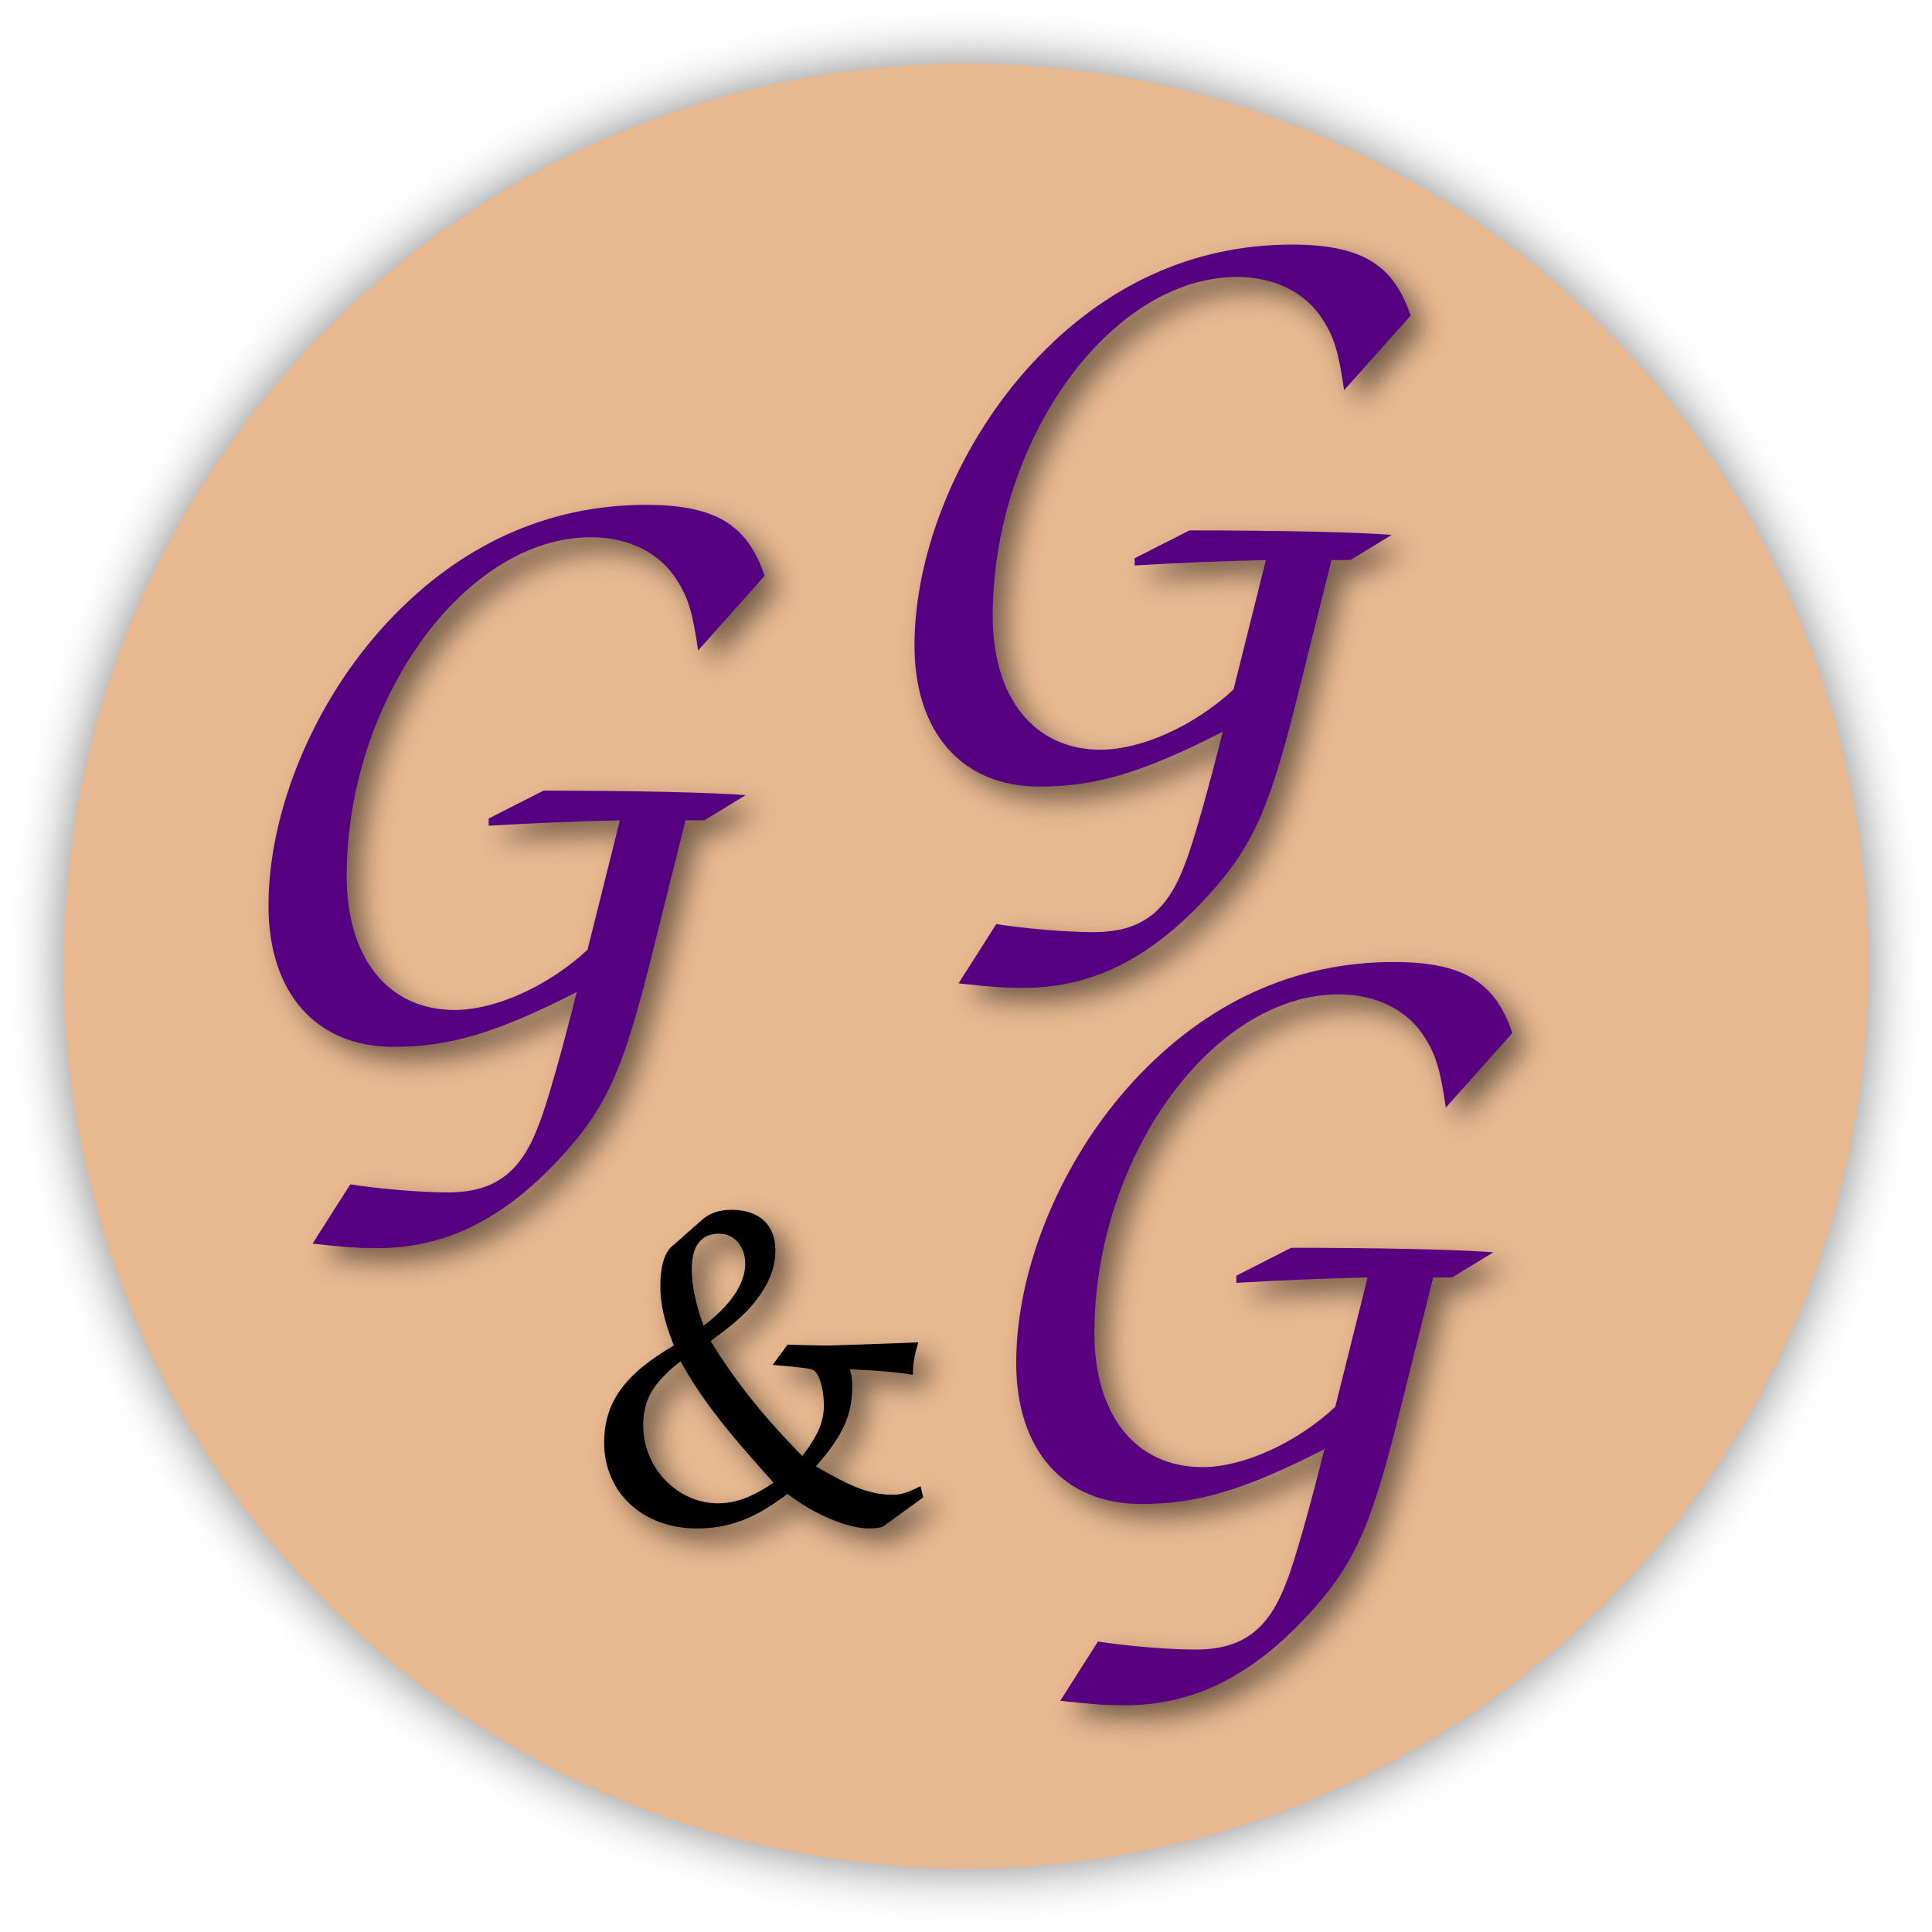
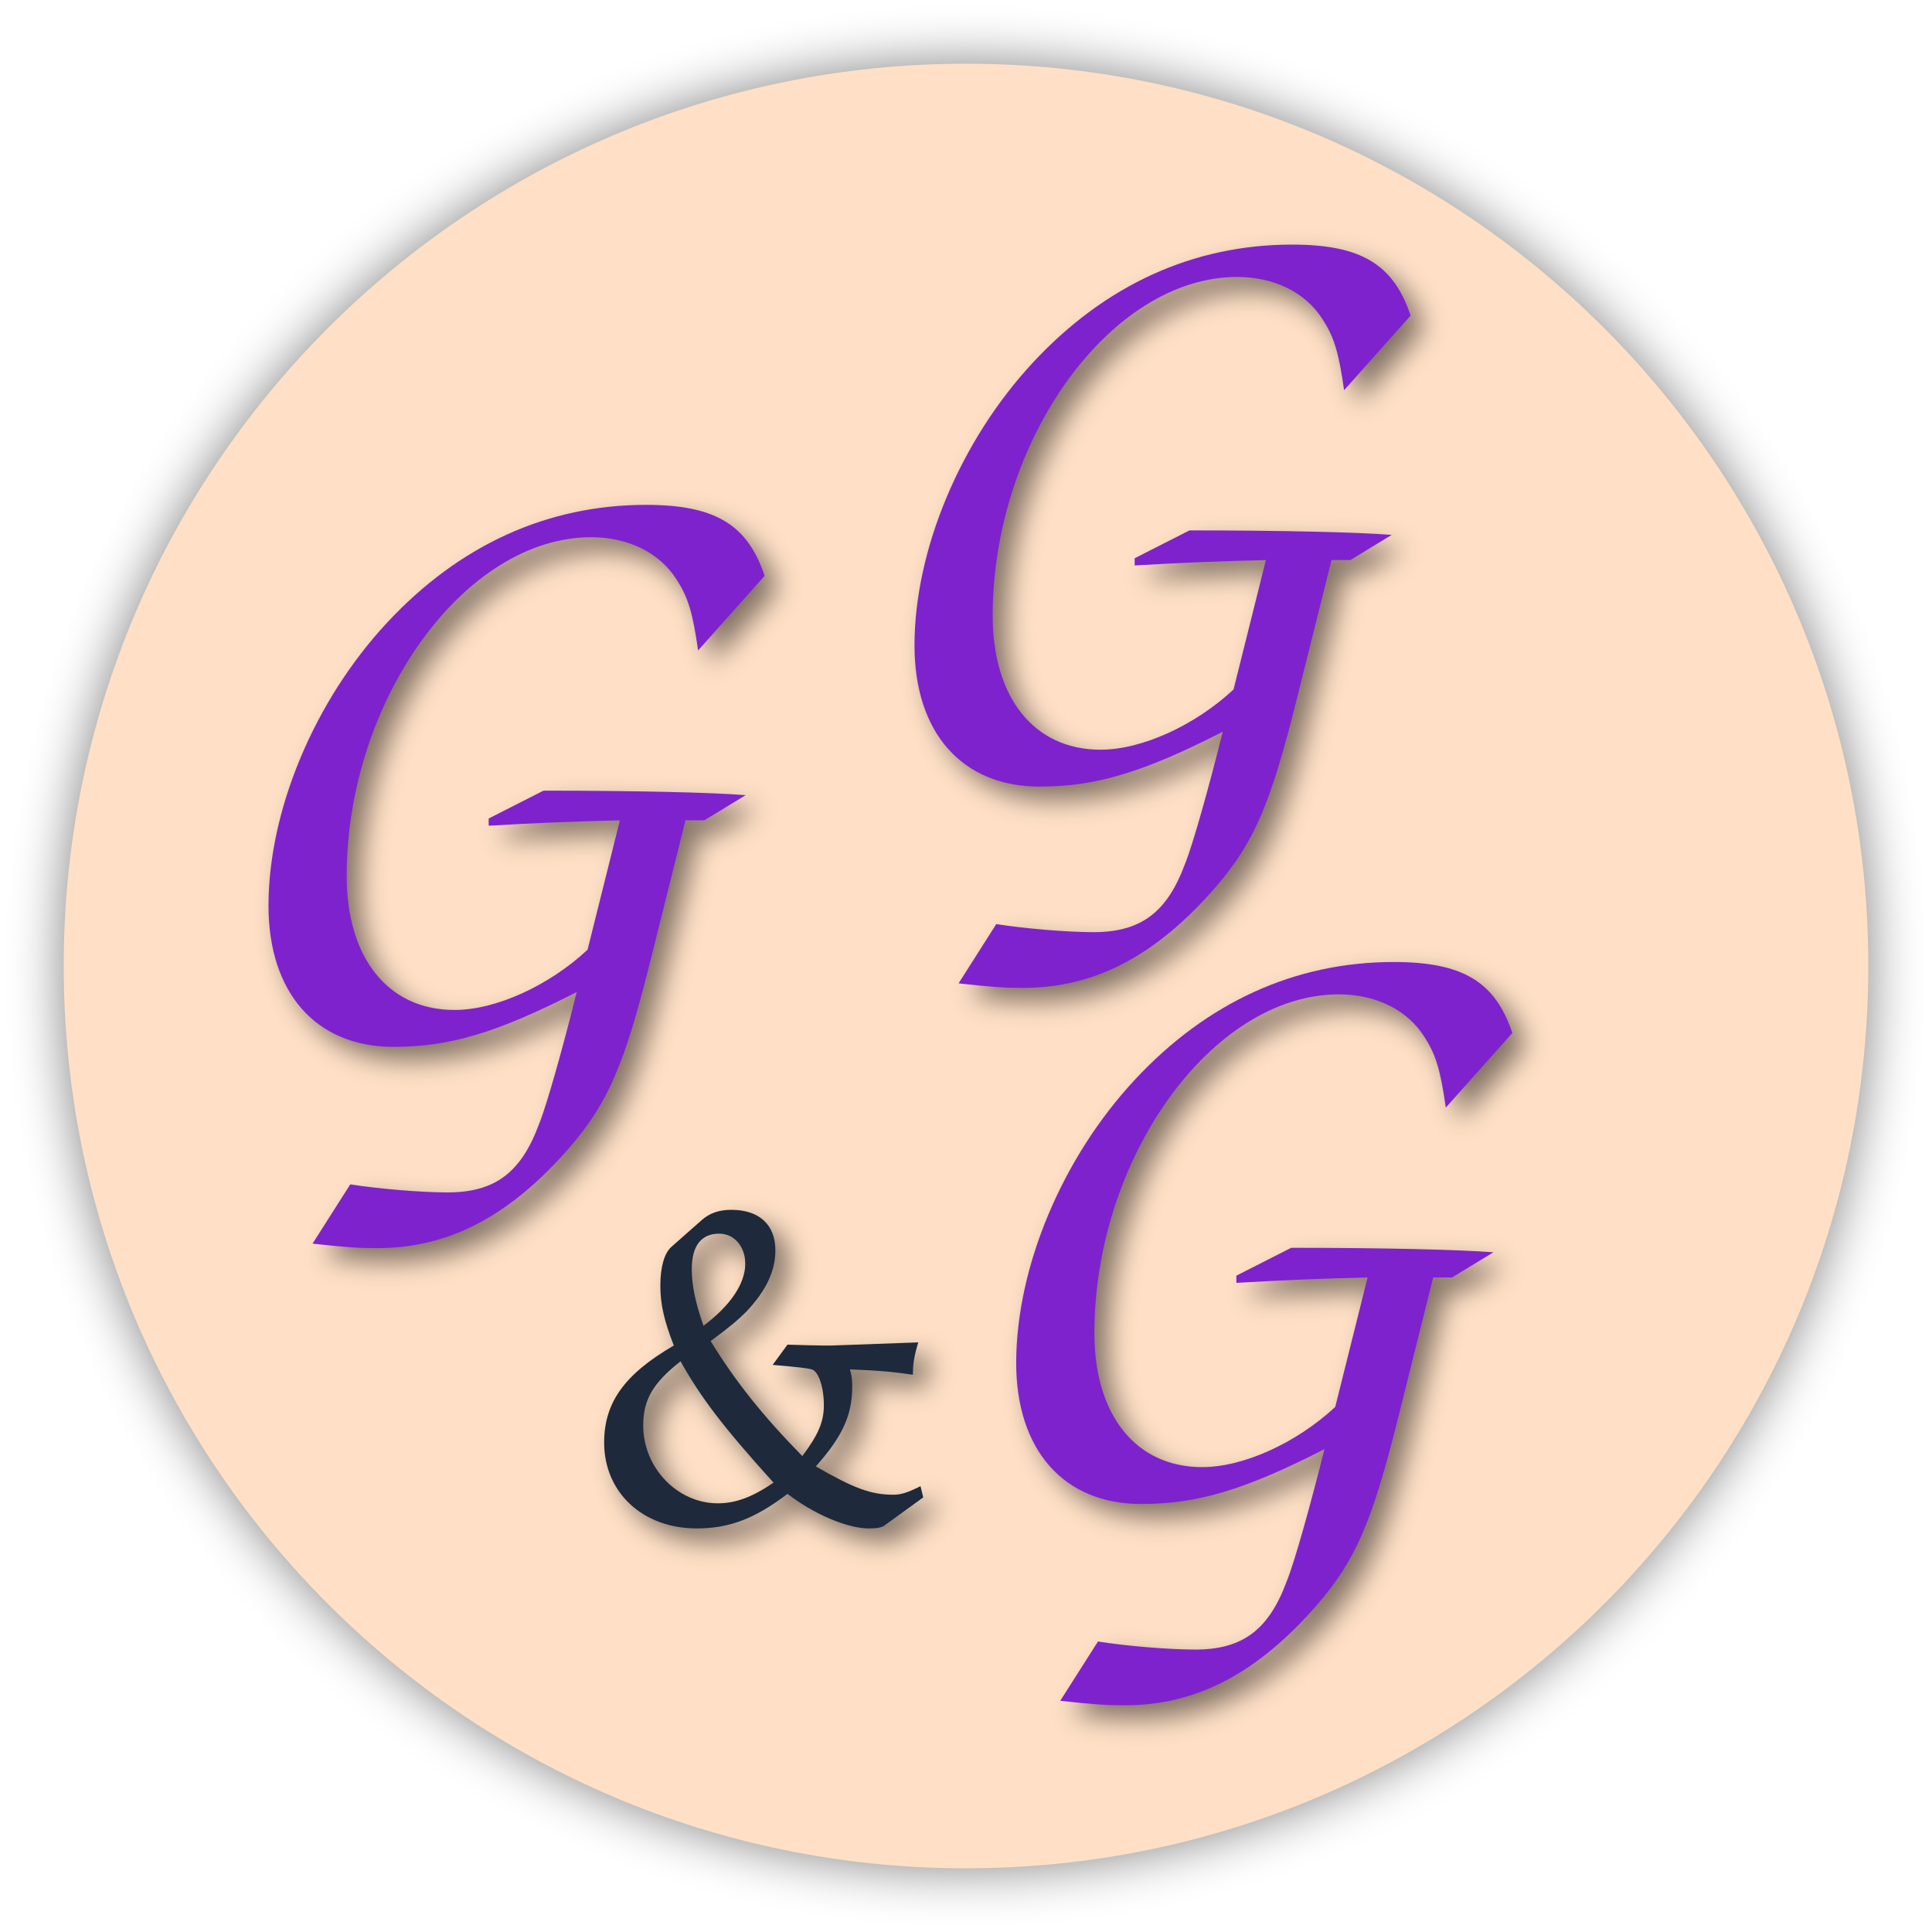
<svg xmlns="http://www.w3.org/2000/svg" width="72.8mm" height="72.8mm" viewBox="0 0 72.8 72.8" version="1.1" id="svg1" xml:space="preserve">
  <defs id="defs1">
    <filter style="color-interpolation-filters:sRGB" id="filter66" x="-0.035" y="-0.035" width="1.071" height="1.071">
      <feFlood result="flood" in="SourceGraphic" flood-opacity="0.498" flood-color="rgb(0,0,0)" id="feFlood65" />
      <feGaussianBlur result="blur" in="SourceGraphic" stdDeviation="1" id="feGaussianBlur65" />
      <feOffset result="offset" in="blur" dx="-0" dy="-0" id="feOffset65" />
      <feComposite result="comp1" operator="in" in="flood" in2="offset" id="feComposite65" />
      <feComposite result="comp2" operator="over" in="SourceGraphic" in2="comp1" id="feComposite66" />
    </filter>
    <filter style="color-interpolation-filters:sRGB" id="filter90" x="-0.064" y="-0.043" width="1.155" height="1.104">
      <feFlood result="flood" in="SourceGraphic" flood-opacity="0.498" flood-color="rgb(0,0,0)" id="feFlood88" />
      <feGaussianBlur result="blur" in="SourceGraphic" stdDeviation="0.5" id="feGaussianBlur88" />
      <feOffset result="offset" in="blur" dx="0.5" dy="0.5" id="feOffset88" />
      <feComposite result="comp1" operator="in" in="flood" in2="offset" id="feComposite89" />
      <feComposite result="comp2" operator="over" in="SourceGraphic" in2="comp1" id="feComposite90" />
    </filter>
    <filter style="color-interpolation-filters:sRGB" id="filter92" x="-0.064" y="-0.043" width="1.155" height="1.104">
      <feFlood result="flood" in="SourceGraphic" flood-opacity="0.498" flood-color="rgb(0,0,0)" id="feFlood90" />
      <feGaussianBlur result="blur" in="SourceGraphic" stdDeviation="0.5" id="feGaussianBlur90" />
      <feOffset result="offset" in="blur" dx="0.5" dy="0.5" id="feOffset90" />
      <feComposite result="comp1" operator="in" in="flood" in2="offset" id="feComposite91" />
      <feComposite result="comp2" operator="over" in="SourceGraphic" in2="comp1" id="feComposite92" />
    </filter>
    <filter style="color-interpolation-filters:sRGB" id="filter94" x="-0.1" y="-0.1" width="1.241" height="1.242">
      <feFlood result="flood" in="SourceGraphic" flood-opacity="0.498" flood-color="rgb(0,0,0)" id="feFlood92" />
      <feGaussianBlur result="blur" in="SourceGraphic" stdDeviation="0.5" id="feGaussianBlur92" />
      <feOffset result="offset" in="blur" dx="0.5" dy="0.5" id="feOffset92" />
      <feComposite result="comp1" operator="in" in="flood" in2="offset" id="feComposite93" />
      <feComposite result="comp2" operator="over" in="SourceGraphic" in2="comp1" id="feComposite94" />
    </filter>
    <filter style="color-interpolation-filters:sRGB" id="filter88-3" x="-0.064" y="-0.043" width="1.155" height="1.104">
      <feFlood result="flood" in="SourceGraphic" flood-opacity="0.498" flood-color="rgb(0,0,0)" id="feFlood87-3" />
      <feGaussianBlur result="blur" in="SourceGraphic" stdDeviation="0.5" id="feGaussianBlur87-3" />
      <feOffset result="offset" in="blur" dx="0.5" dy="0.5" id="feOffset87-8" />
      <feComposite result="comp1" operator="in" in="flood" in2="offset" id="feComposite87-0" />
      <feComposite result="comp2" operator="over" in="SourceGraphic" in2="comp1" id="feComposite88-4" />
    </filter>
  </defs>
  <g id="layer2" style="display:inline" transform="translate(5.640357,-112.4071)">
-     <circle style="display:inline;fill:#e8b890;fill-opacity:1;stroke-width:0;filter:url(#filter66)" id="path6" cx="30.76" cy="148.807" r="34" />
-     <path d="m 48.364,160.543 h 0.711 l 1.558,-0.948 c -1.321,-0.102 -4.166,-0.169 -7.62,-0.169 l -2.066,1.05 v 0.271 c 1.727,-0.102 3.387,-0.169 4.945,-0.203 l -1.219,4.877 c -1.456,1.355 -3.454,2.269 -5.012,2.269 -2.506,0 -4.064,-1.964 -4.064,-5.046 0,-6.604 4.437,-12.768 9.212,-12.768 1.389,0 2.574,0.576 3.217,1.592 0.44,0.677 0.61,1.253 0.813,2.675 l 2.506,-2.811 c -0.643,-1.93 -1.863,-2.675 -4.47,-2.675 -3.725,0 -7.044,1.524 -9.754,4.437 -2.743,2.946 -4.47,7.078 -4.47,10.668 0,3.285 1.795,5.317 4.707,5.317 2.1,0 3.861,-0.508 6.909,-2.066 -0.508,2.032 -1.118,4.233 -1.422,4.978 -0.677,1.829 -1.659,2.574 -3.454,2.574 -0.982,0 -2.608,-0.135 -3.658,-0.305 l -1.422,2.235 c 1.219,0.135 1.727,0.169 2.438,0.169 2.709,0 5.012,-1.219 7.247,-3.793 1.456,-1.693 2.066,-3.116 3.048,-7.044 z" id="text1-4-7" style="font-style:italic;font-weight:500;font-size:33.867px;line-height:1;font-family:Z003;-inkscape-font-specification:'Z003 Medium Italic';letter-spacing:-0.397px;word-spacing:-0.021px;fill:#590080;stroke-width:0;filter:url(#filter90)" aria-label="G" />
-     <path d="m 23.474,163.838 c 0.982,0.085 1.287,0.119 1.473,0.169 0.254,0.068 0.457,0.66 0.457,1.355 0,0.61 -0.203,1.101 -0.813,1.913 -1.507,-1.541 -2.506,-2.794 -3.454,-4.335 0.711,-0.525 1.016,-0.779 1.355,-1.118 0.745,-0.796 1.084,-1.524 1.084,-2.303 0,-0.965 -0.61,-1.524 -1.659,-1.524 -0.457,0 -0.813,0.119 -1.118,0.389 l -1.151,1.016 c -0.254,0.237 -0.406,0.745 -0.406,1.456 0,0.711 0.152,1.338 0.508,2.252 -1.863,1.084 -2.625,2.151 -2.625,3.658 0,1.88 1.456,3.234 3.488,3.234 1.236,0 2.201,-0.373 3.421,-1.304 0.982,0.762 2.252,1.304 3.065,1.304 0.305,0 0.474,-0.034 0.576,-0.102 l 1.473,-1.067 -0.102,-0.423 c -0.508,0.254 -0.745,0.322 -1.033,0.322 -0.83,0 -1.473,-0.237 -2.913,-1.067 0.999,-1.118 1.372,-1.93 1.372,-2.997 0,-0.271 -0.017,-0.423 -0.085,-0.66 1.202,0.051 1.71,0.102 2.371,0.203 0,-0.423 0.051,-0.711 0.203,-1.219 l -3.285,0.119 h -0.288 c -0.237,0 -0.762,-0.017 -1.355,-0.034 z m -3.471,-0.135 c 0.762,1.355 1.575,2.438 3.505,4.572 -0.796,0.542 -1.422,0.779 -2.1,0.779 -1.524,0 -2.811,-1.338 -2.811,-2.929 0,-0.982 0.373,-1.609 1.405,-2.421 z m 0.864,-1.338 c -0.322,-0.931 -0.44,-1.541 -0.44,-2.134 0,-0.881 0.356,-1.338 1.033,-1.338 0.559,0 0.982,0.474 0.982,1.135 0,0.745 -0.559,1.575 -1.575,2.337 z" id="text1-4-7-2" style="font-size:16.933px;line-height:1;font-family:P052;-inkscape-font-specification:P052;letter-spacing:-0.397px;word-spacing:-0.021px;stroke-width:0;filter:url(#filter94)" aria-label="&amp;" />
-     <path d="m 44.532,133.51 h 0.711 l 1.558,-0.948 c -1.321,-0.102 -4.166,-0.169 -7.62,-0.169 l -2.066,1.05 v 0.271 c 1.727,-0.102 3.387,-0.169 4.945,-0.203 l -1.219,4.877 c -1.456,1.355 -3.454,2.269 -5.012,2.269 -2.506,0 -4.064,-1.964 -4.064,-5.046 0,-6.604 4.437,-12.768 9.212,-12.768 1.389,0 2.574,0.576 3.217,1.592 0.44,0.677 0.61,1.253 0.813,2.675 l 2.506,-2.811 c -0.643,-1.93 -1.863,-2.675 -4.47,-2.675 -3.725,0 -7.044,1.524 -9.754,4.437 -2.743,2.946 -4.47,7.078 -4.47,10.668 0,3.285 1.795,5.317 4.707,5.317 2.1,0 3.861,-0.508 6.909,-2.066 -0.508,2.032 -1.118,4.233 -1.422,4.978 -0.677,1.829 -1.659,2.574 -3.454,2.574 -0.982,0 -2.608,-0.135 -3.658,-0.305 l -1.422,2.235 c 1.219,0.135 1.727,0.169 2.438,0.169 2.709,0 5.012,-1.219 7.247,-3.793 1.456,-1.693 2.066,-3.116 3.048,-7.044 z" id="text1-4-8" style="font-style:italic;font-weight:500;font-size:33.867px;line-height:1;font-family:Z003;-inkscape-font-specification:'Z003 Medium Italic';letter-spacing:-0.397px;word-spacing:-0.021px;fill:#540080;stroke-width:0;filter:url(#filter88-3)" aria-label="G" />
-     <path d="m 20.19,143.317 h 0.711 l 1.558,-0.948 c -1.321,-0.102 -4.166,-0.169 -7.62,-0.169 l -2.066,1.05 v 0.271 c 1.727,-0.102 3.387,-0.169 4.945,-0.203 l -1.219,4.877 c -1.456,1.355 -3.454,2.269 -5.012,2.269 -2.506,0 -4.064,-1.964 -4.064,-5.046 0,-6.604 4.437,-12.768 9.212,-12.768 1.389,0 2.574,0.576 3.217,1.592 0.44,0.677 0.61,1.253 0.813,2.675 l 2.506,-2.811 c -0.643,-1.93 -1.863,-2.675 -4.47,-2.675 -3.725,0 -7.044,1.524 -9.754,4.437 -2.743,2.946 -4.47,7.078 -4.47,10.668 0,3.285 1.795,5.317 4.707,5.317 2.1,0 3.861,-0.508 6.909,-2.066 -0.508,2.032 -1.118,4.233 -1.422,4.978 -0.677,1.829 -1.659,2.574 -3.454,2.574 -0.982,0 -2.608,-0.135 -3.658,-0.305 l -1.422,2.235 c 1.219,0.135 1.727,0.169 2.438,0.169 2.709,0 5.012,-1.219 7.247,-3.793 1.456,-1.693 2.066,-3.116 3.048,-7.044 z" id="text1-4-5" style="font-style:italic;font-weight:500;font-size:33.867px;line-height:1;font-family:Z003;-inkscape-font-specification:'Z003 Medium Italic';letter-spacing:-0.397px;word-spacing:-0.021px;fill:#540080;stroke-width:0;filter:url(#filter92)" aria-label="G" />
+     <circle style="display:inline;fill:#ffe0c6;fill-opacity:1;stroke-width:0;filter:url(#filter66)" id="path6" cx="30.76" cy="148.807" r="34" />
+     <path d="m 48.364,160.543 h 0.711 l 1.558,-0.948 c -1.321,-0.102 -4.166,-0.169 -7.62,-0.169 l -2.066,1.05 v 0.271 c 1.727,-0.102 3.387,-0.169 4.945,-0.203 l -1.219,4.877 c -1.456,1.355 -3.454,2.269 -5.012,2.269 -2.506,0 -4.064,-1.964 -4.064,-5.046 0,-6.604 4.437,-12.768 9.212,-12.768 1.389,0 2.574,0.576 3.217,1.592 0.44,0.677 0.61,1.253 0.813,2.675 l 2.506,-2.811 c -0.643,-1.93 -1.863,-2.675 -4.47,-2.675 -3.725,0 -7.044,1.524 -9.754,4.437 -2.743,2.946 -4.47,7.078 -4.47,10.668 0,3.285 1.795,5.317 4.707,5.317 2.1,0 3.861,-0.508 6.909,-2.066 -0.508,2.032 -1.118,4.233 -1.422,4.978 -0.677,1.829 -1.659,2.574 -3.454,2.574 -0.982,0 -2.608,-0.135 -3.658,-0.305 l -1.422,2.235 c 1.219,0.135 1.727,0.169 2.438,0.169 2.709,0 5.012,-1.219 7.247,-3.793 1.456,-1.693 2.066,-3.116 3.048,-7.044 z" id="text1-4-7" style="font-style:italic;font-weight:500;font-size:33.867px;line-height:1;font-family:Z003;-inkscape-font-specification:'Z003 Medium Italic';letter-spacing:-0.397px;word-spacing:-0.021px;fill:#7e22ce;stroke-width:0;filter:url(#filter90)" aria-label="G" />
+     <path d="m 23.474,163.838 c 0.982,0.085 1.287,0.119 1.473,0.169 0.254,0.068 0.457,0.66 0.457,1.355 0,0.61 -0.203,1.101 -0.813,1.913 -1.507,-1.541 -2.506,-2.794 -3.454,-4.335 0.711,-0.525 1.016,-0.779 1.355,-1.118 0.745,-0.796 1.084,-1.524 1.084,-2.303 0,-0.965 -0.61,-1.524 -1.659,-1.524 -0.457,0 -0.813,0.119 -1.118,0.389 l -1.151,1.016 c -0.254,0.237 -0.406,0.745 -0.406,1.456 0,0.711 0.152,1.338 0.508,2.252 -1.863,1.084 -2.625,2.151 -2.625,3.658 0,1.88 1.456,3.234 3.488,3.234 1.236,0 2.201,-0.373 3.421,-1.304 0.982,0.762 2.252,1.304 3.065,1.304 0.305,0 0.474,-0.034 0.576,-0.102 l 1.473,-1.067 -0.102,-0.423 c -0.508,0.254 -0.745,0.322 -1.033,0.322 -0.83,0 -1.473,-0.237 -2.913,-1.067 0.999,-1.118 1.372,-1.93 1.372,-2.997 0,-0.271 -0.017,-0.423 -0.085,-0.66 1.202,0.051 1.71,0.102 2.371,0.203 0,-0.423 0.051,-0.711 0.203,-1.219 l -3.285,0.119 h -0.288 c -0.237,0 -0.762,-0.017 -1.355,-0.034 z m -3.471,-0.135 c 0.762,1.355 1.575,2.438 3.505,4.572 -0.796,0.542 -1.422,0.779 -2.1,0.779 -1.524,0 -2.811,-1.338 -2.811,-2.929 0,-0.982 0.373,-1.609 1.405,-2.421 z m 0.864,-1.338 c -0.322,-0.931 -0.44,-1.541 -0.44,-2.134 0,-0.881 0.356,-1.338 1.033,-1.338 0.559,0 0.982,0.474 0.982,1.135 0,0.745 -0.559,1.575 -1.575,2.337 z" id="text1-4-7-2" style="font-size:16.933px;line-height:1;font-family:P052;-inkscape-font-specification:P052;letter-spacing:-0.397px;word-spacing:-0.021px;fill:#1e293b;stroke-width:0;filter:url(#filter94)" aria-label="&amp;" />
+     <path d="m 44.532,133.51 h 0.711 l 1.558,-0.948 c -1.321,-0.102 -4.166,-0.169 -7.62,-0.169 l -2.066,1.05 v 0.271 c 1.727,-0.102 3.387,-0.169 4.945,-0.203 l -1.219,4.877 c -1.456,1.355 -3.454,2.269 -5.012,2.269 -2.506,0 -4.064,-1.964 -4.064,-5.046 0,-6.604 4.437,-12.768 9.212,-12.768 1.389,0 2.574,0.576 3.217,1.592 0.44,0.677 0.61,1.253 0.813,2.675 l 2.506,-2.811 c -0.643,-1.93 -1.863,-2.675 -4.47,-2.675 -3.725,0 -7.044,1.524 -9.754,4.437 -2.743,2.946 -4.47,7.078 -4.47,10.668 0,3.285 1.795,5.317 4.707,5.317 2.1,0 3.861,-0.508 6.909,-2.066 -0.508,2.032 -1.118,4.233 -1.422,4.978 -0.677,1.829 -1.659,2.574 -3.454,2.574 -0.982,0 -2.608,-0.135 -3.658,-0.305 l -1.422,2.235 c 1.219,0.135 1.727,0.169 2.438,0.169 2.709,0 5.012,-1.219 7.247,-3.793 1.456,-1.693 2.066,-3.116 3.048,-7.044 z" id="text1-4-8" style="font-style:italic;font-weight:500;font-size:33.867px;line-height:1;font-family:Z003;-inkscape-font-specification:'Z003 Medium Italic';letter-spacing:-0.397px;word-spacing:-0.021px;fill:#7e22ce;stroke-width:0;filter:url(#filter88-3)" aria-label="G" />
+     <path d="m 20.19,143.317 h 0.711 l 1.558,-0.948 c -1.321,-0.102 -4.166,-0.169 -7.62,-0.169 l -2.066,1.05 v 0.271 c 1.727,-0.102 3.387,-0.169 4.945,-0.203 l -1.219,4.877 c -1.456,1.355 -3.454,2.269 -5.012,2.269 -2.506,0 -4.064,-1.964 -4.064,-5.046 0,-6.604 4.437,-12.768 9.212,-12.768 1.389,0 2.574,0.576 3.217,1.592 0.44,0.677 0.61,1.253 0.813,2.675 l 2.506,-2.811 c -0.643,-1.93 -1.863,-2.675 -4.47,-2.675 -3.725,0 -7.044,1.524 -9.754,4.437 -2.743,2.946 -4.47,7.078 -4.47,10.668 0,3.285 1.795,5.317 4.707,5.317 2.1,0 3.861,-0.508 6.909,-2.066 -0.508,2.032 -1.118,4.233 -1.422,4.978 -0.677,1.829 -1.659,2.574 -3.454,2.574 -0.982,0 -2.608,-0.135 -3.658,-0.305 l -1.422,2.235 c 1.219,0.135 1.727,0.169 2.438,0.169 2.709,0 5.012,-1.219 7.247,-3.793 1.456,-1.693 2.066,-3.116 3.048,-7.044 z" id="text1-4-5" style="font-style:italic;font-weight:500;font-size:33.867px;line-height:1;font-family:Z003;-inkscape-font-specification:'Z003 Medium Italic';letter-spacing:-0.397px;word-spacing:-0.021px;fill:#7e22ce;stroke-width:0;filter:url(#filter92)" aria-label="G" />
  </g>
</svg>
